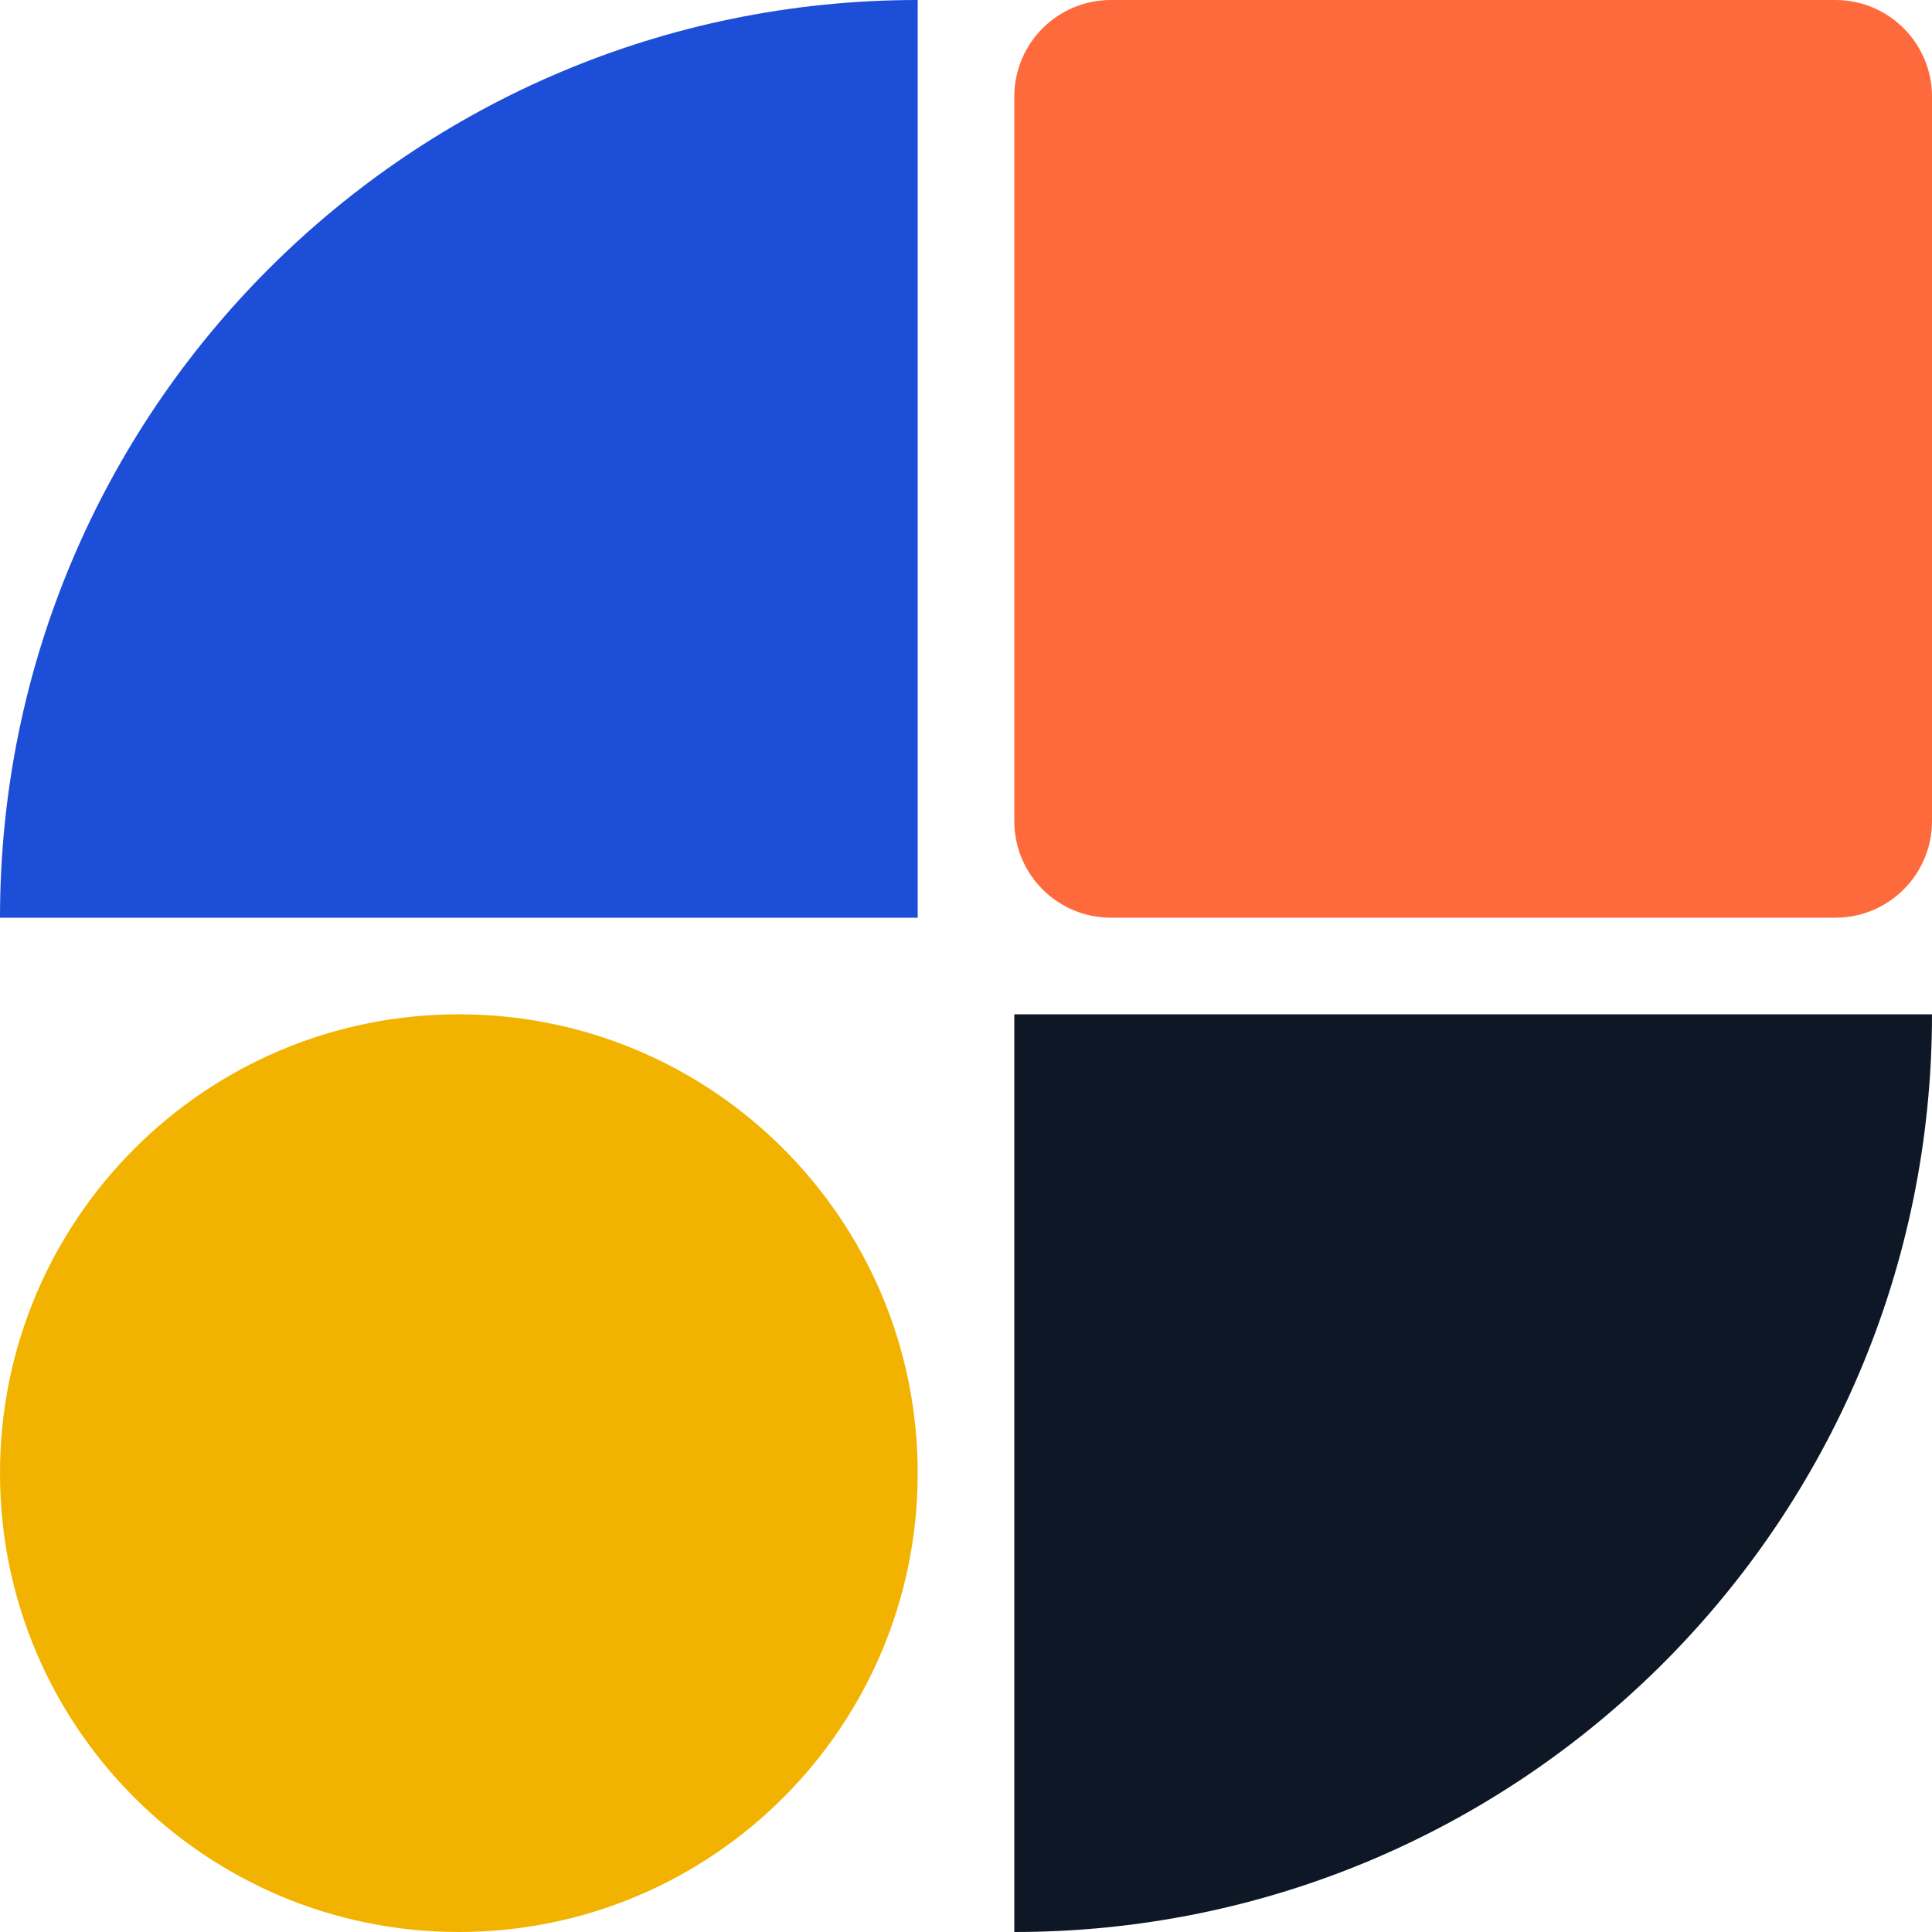
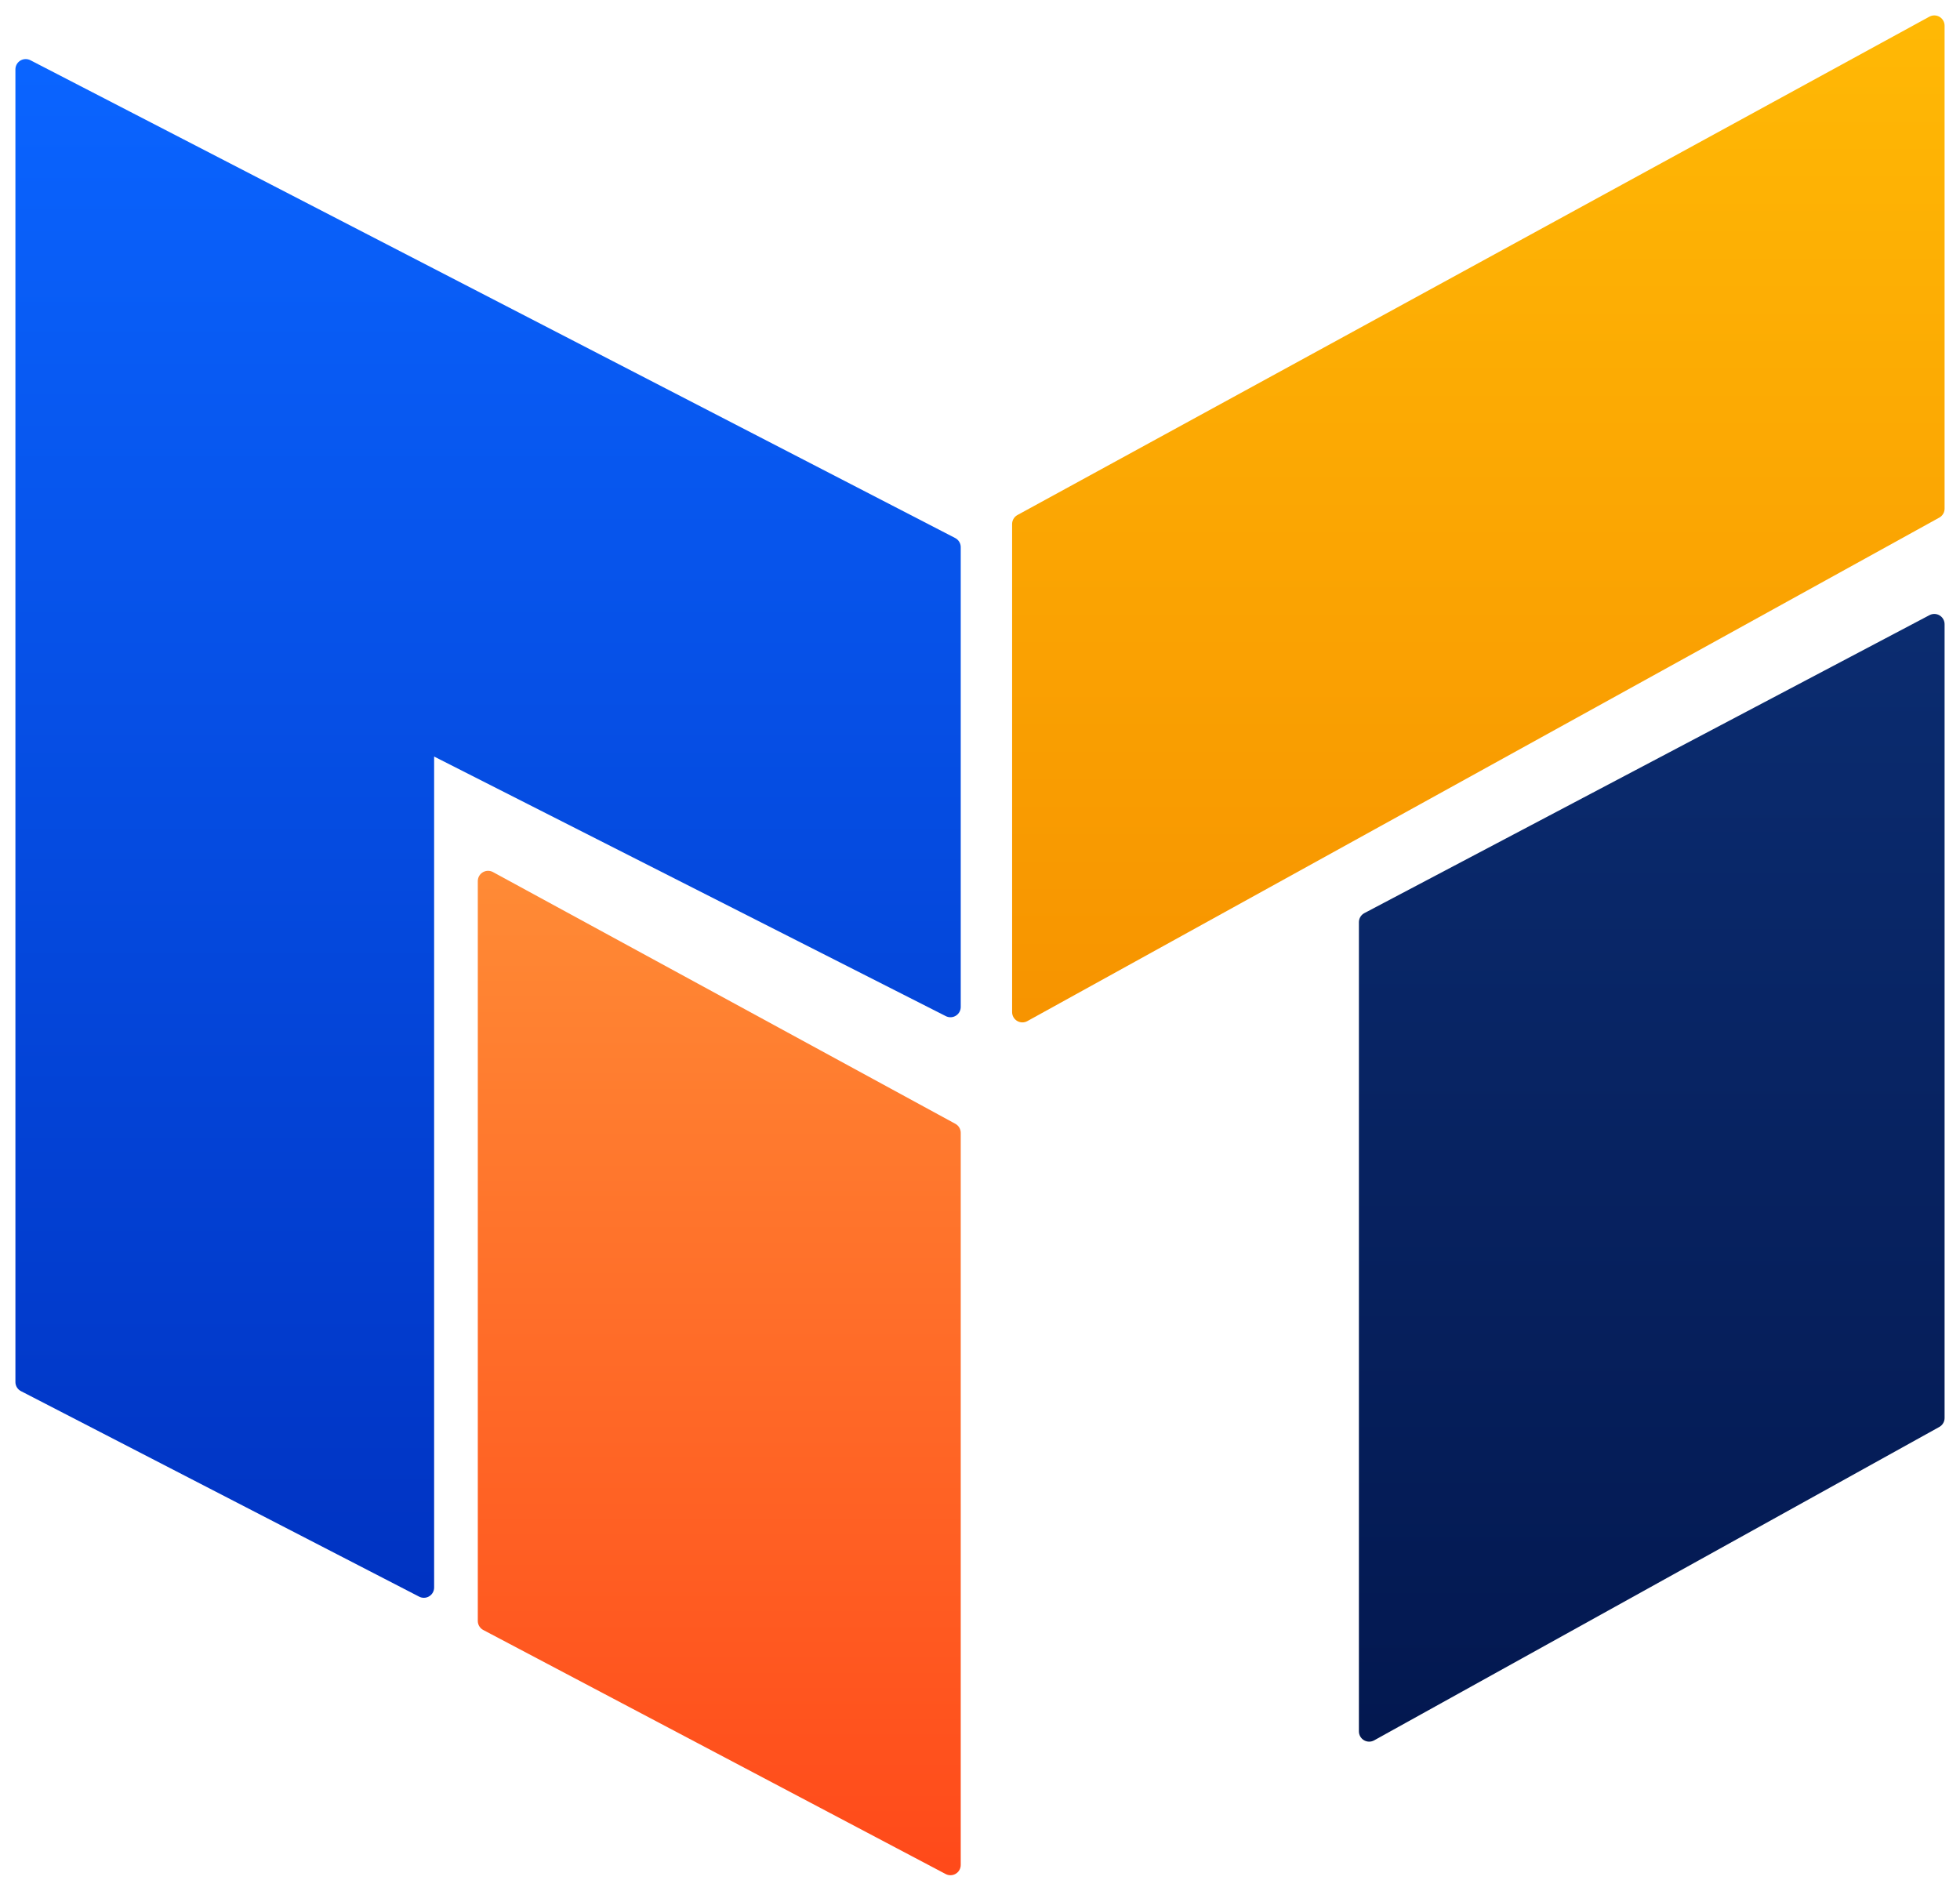
- <svg xmlns="http://www.w3.org/2000/svg" viewBox="12 12 40 40">
-   <path d="M31 12V31H12A19 19 0 0 1 31 12Z" fill="#1D4ED8" />
-   <rect x="33" y="12" width="19" height="19" rx="2" fill="#FF6A3D" />
-   <rect x="12" y="33" width="19" height="19" rx="9.5" fill="#F2B300" />
-   <path d="M33 52V33H52A19 19 0 0 1 33 52Z" fill="#0E1726" />
+ <svg xmlns="http://www.w3.org/2000/svg" viewBox="395 154 763 736">
+   <defs>
+     <linearGradient id="mb" x1="0" y1="181" x2="0" y2="772" gradientUnits="userSpaceOnUse">
+       <stop offset="0" stop-color="#0A64FF" />
+       <stop offset="1" stop-color="#0033C2" />
+     </linearGradient>
+     <linearGradient id="mo" x1="0" y1="497" x2="0" y2="880" gradientUnits="userSpaceOnUse">
+       <stop offset="0" stop-color="#FF8A35" />
+       <stop offset="1" stop-color="#FF4A1A" />
+     </linearGradient>
+     <linearGradient id="mg" x1="0" y1="164" x2="0" y2="548" gradientUnits="userSpaceOnUse">
+       <stop offset="0" stop-color="#FFB805" />
+       <stop offset="1" stop-color="#F79400" />
+     </linearGradient>
+     <linearGradient id="mn" x1="0" y1="397" x2="0" y2="828" gradientUnits="userSpaceOnUse">
+       <stop offset="0" stop-color="#0B2C70" />
+       <stop offset="1" stop-color="#031850" />
+     </linearGradient>
+   </defs>
+   <polygon points="405,181 765,367 765,546 560,442 560,772 405,692" fill="url(#mb)" stroke="url(#mb)" stroke-width="8" stroke-linejoin="round" />
+   <polygon points="585,497 765,595 765,880 585,785" fill="url(#mo)" stroke="url(#mo)" stroke-width="8" stroke-linejoin="round" />
+   <polygon points="793,358 1148,164 1148,352 793,548" fill="url(#mg)" stroke="url(#mg)" stroke-width="8" stroke-linejoin="round" />
+   <polygon points="928,513 1148,397 1148,706 928,828" fill="url(#mn)" stroke="url(#mn)" stroke-width="8" stroke-linejoin="round" />
</svg>
